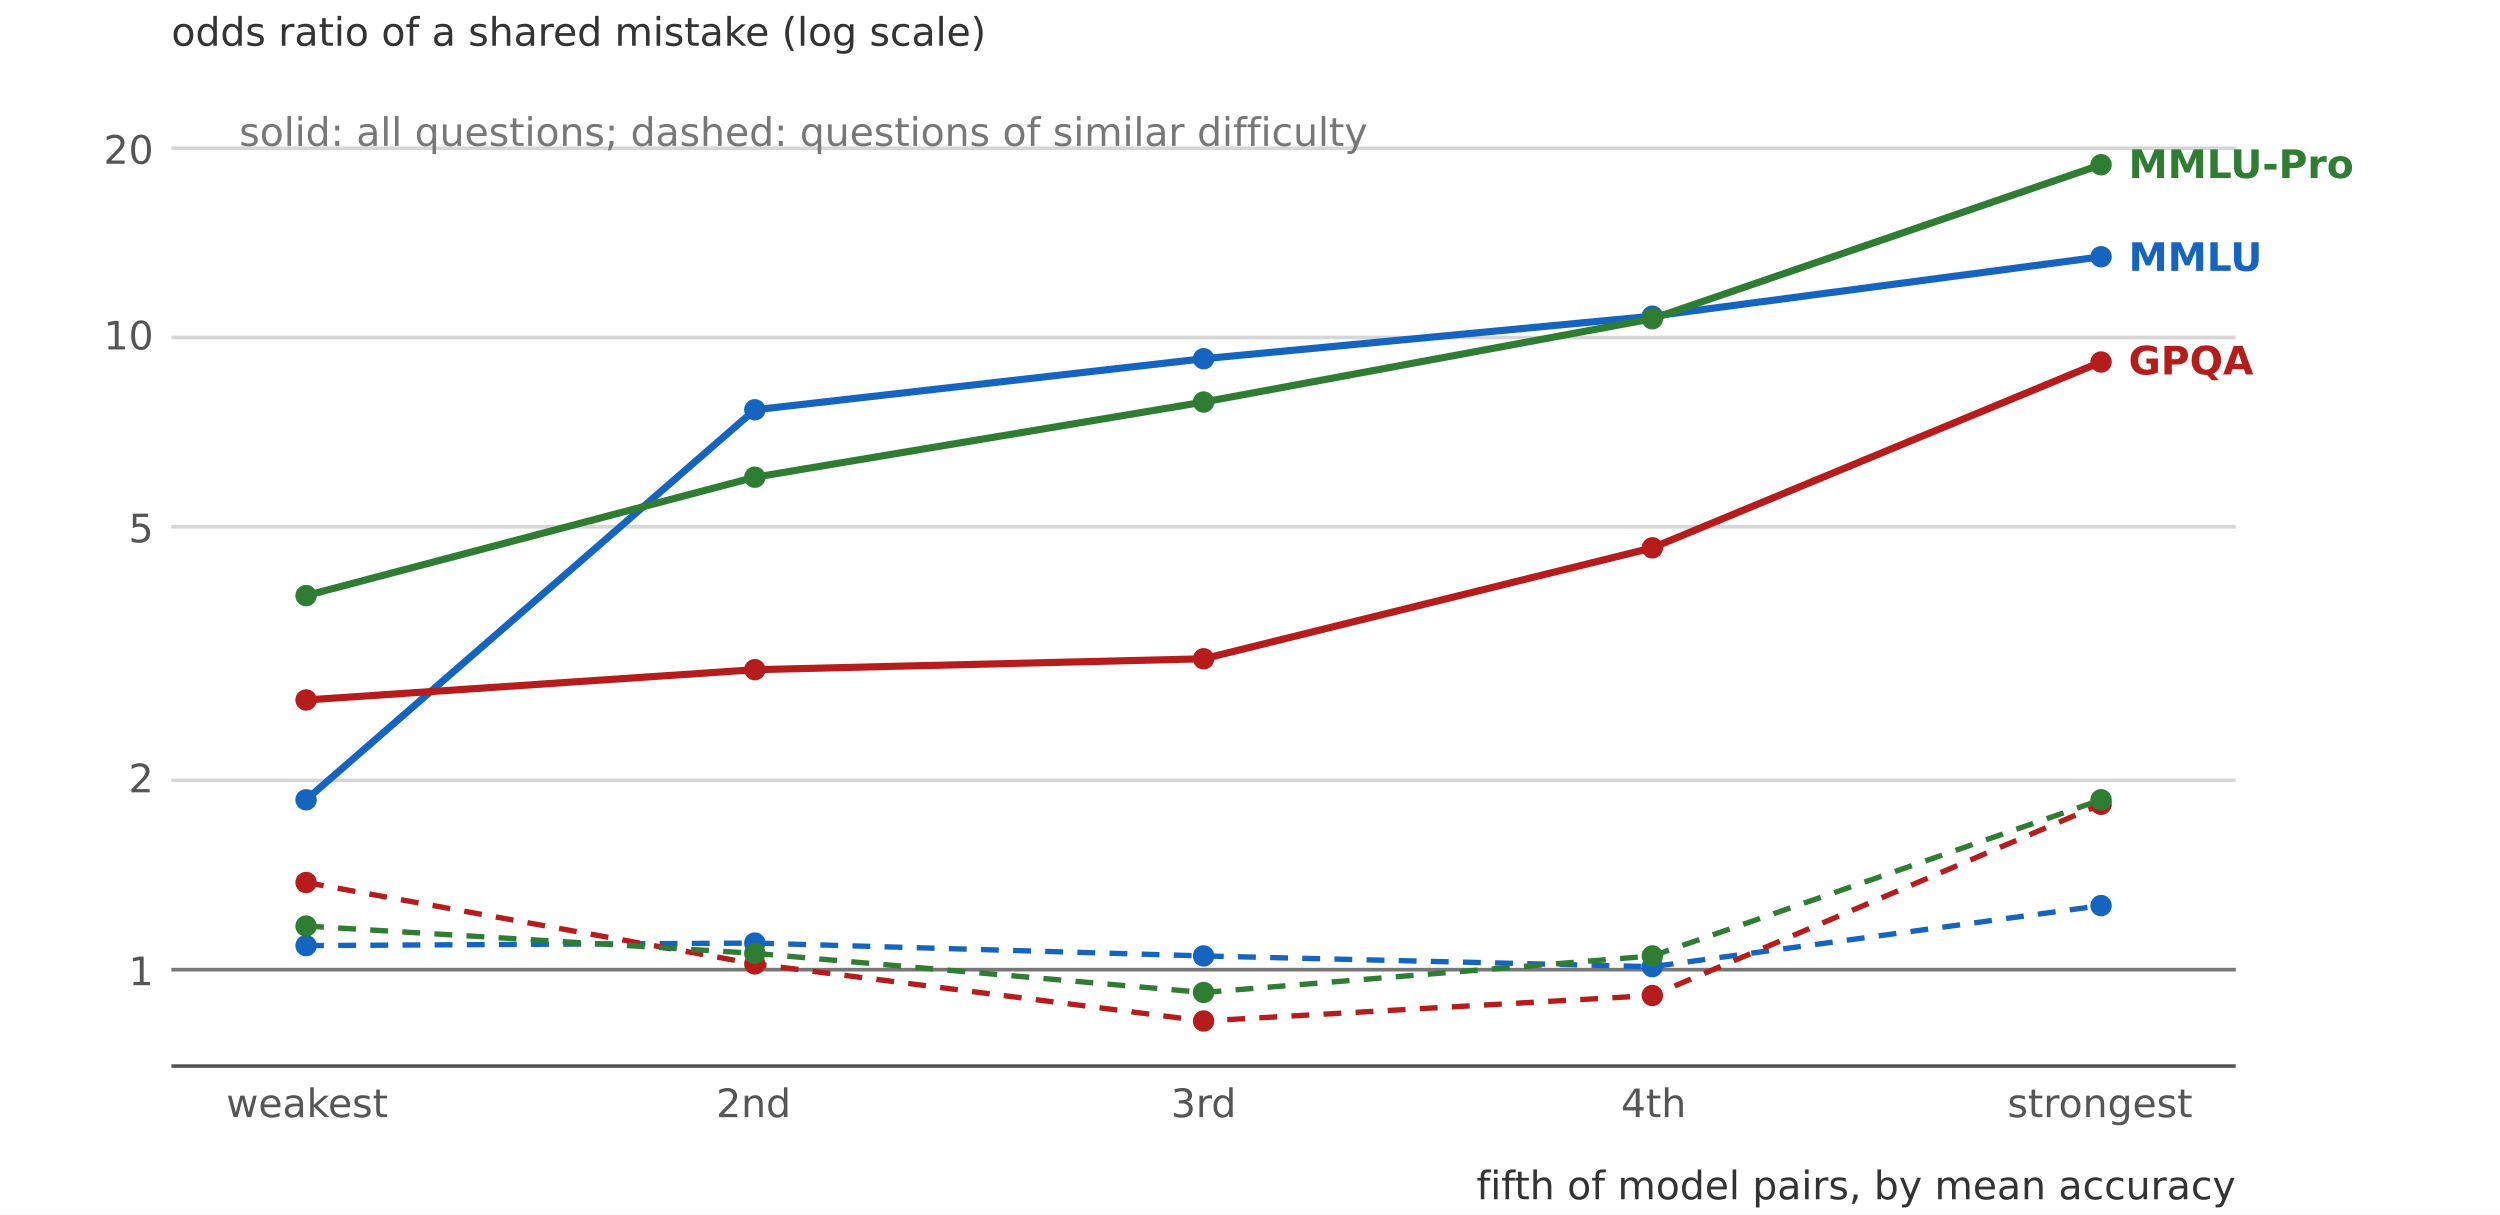
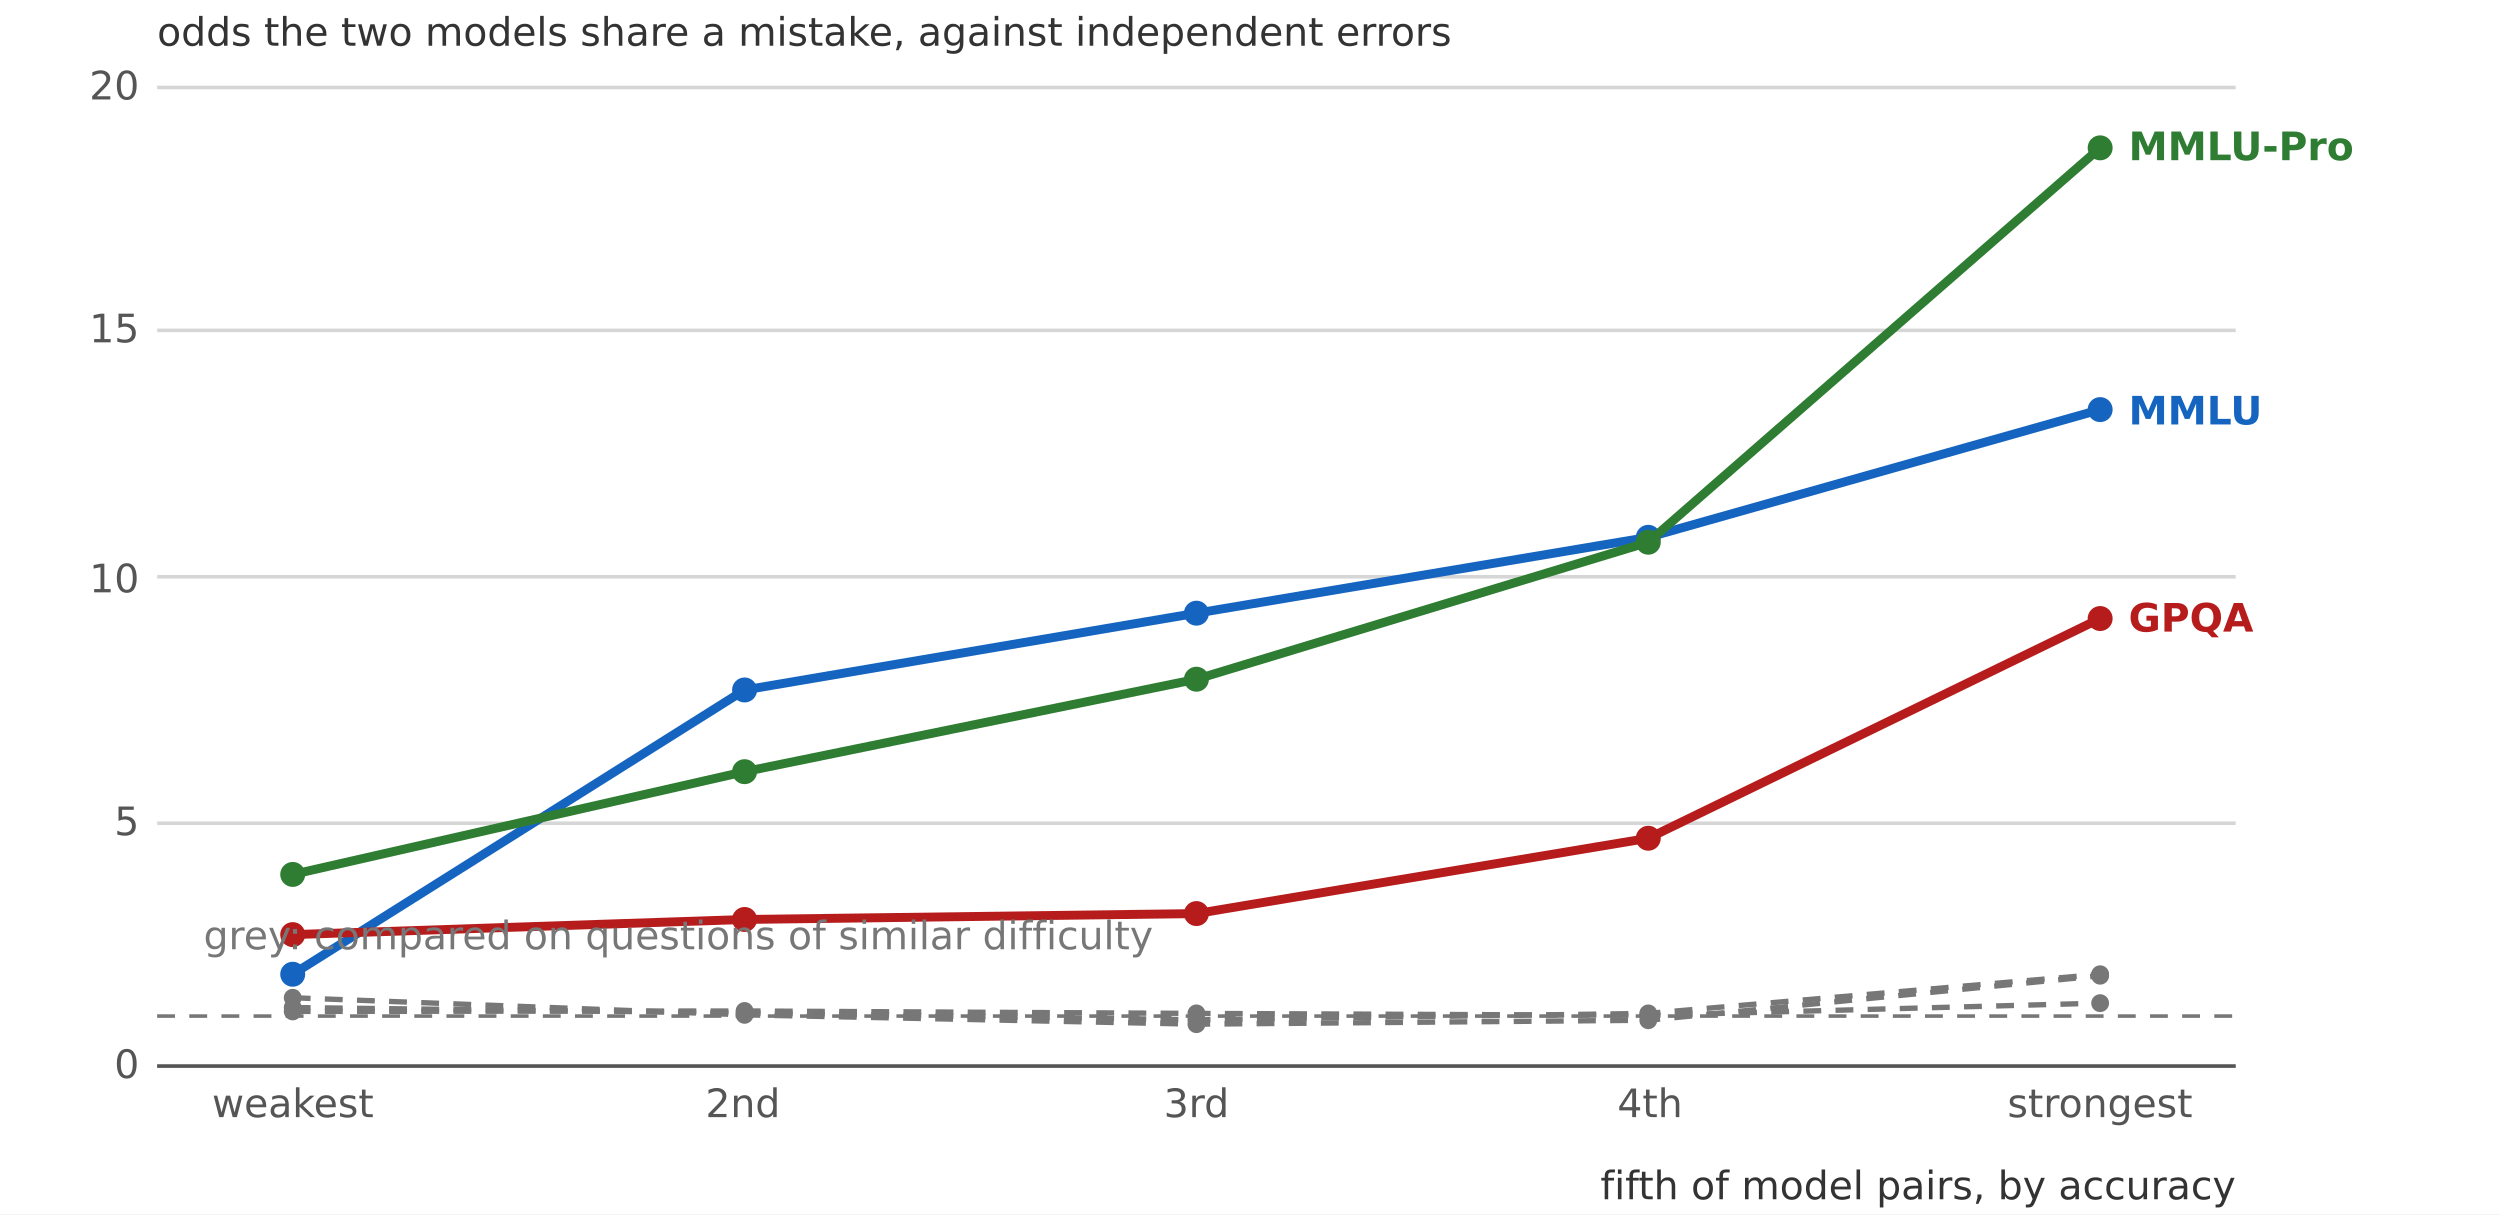
<svg xmlns="http://www.w3.org/2000/svg" viewBox="0 0 700 340" width="700" height="340" role="img" font-family="DejaVu Sans, Helvetica, Arial, sans-serif" font-size="11">
  <style>.f-ink{fill:#333}.s-ink{stroke:#333}.f-sub{fill:#555}.s-sub{stroke:#555}.f-grid{fill:#d6d6d6}.s-grid{stroke:#d6d6d6}.f-a{fill:#b71c1c}.s-a{stroke:#b71c1c}.f-b{fill:#1565c0}.s-b{stroke:#1565c0}.f-c{fill:#2e7d32}.s-c{stroke:#2e7d32}.f-d{fill:#e65100}.s-d{stroke:#e65100}.f-e{fill:#6a1b9a}.s-e{stroke:#6a1b9a}.f-g{fill:#777}.s-g{stroke:#777}.f-bg{fill:#fff}.s-bg{stroke:#fff}@media (prefers-color-scheme: dark){.f-ink{fill:#ddd}.s-ink{stroke:#ddd}.f-sub{fill:#aaa}.s-sub{stroke:#aaa}.f-grid{fill:#444}.s-grid{stroke:#444}.f-a{fill:#ef9a9a}.s-a{stroke:#ef9a9a}.f-b{fill:#8ab4f8}.s-b{stroke:#8ab4f8}.f-c{fill:#81c784}.s-c{stroke:#81c784}.f-d{fill:#ffcc80}.s-d{stroke:#ffcc80}.f-e{fill:#ce93d8}.s-e{stroke:#ce93d8}.f-g{fill:#bbb}.s-g{stroke:#bbb}.f-bg{fill:#1e1e1e}.s-bg{stroke:#1e1e1e}}</style>
  <rect x="0" y="0" width="700" height="340" class="f-bg" />
-   <path d="M48.00 271.50 H626.00" class="s-grid" fill="none" />
-   <text x="43.00" y="275.85" text-anchor="end" class="f-sub">1</text>
-   <path d="M48.00 218.50 H626.00" class="s-grid" fill="none" />
-   <text x="43.00" y="221.85" text-anchor="end" class="f-sub">2</text>
-   <path d="M48.00 147.50 H626.00" class="s-grid" fill="none" />
-   <text x="43.00" y="151.85" text-anchor="end" class="f-sub">5</text>
-   <path d="M48.00 94.50 H626.00" class="s-grid" fill="none" />
-   <text x="43.00" y="97.85" text-anchor="end" class="f-sub">10</text>
-   <path d="M48.00 41.50 H626.00" class="s-grid" fill="none" />
-   <text x="43.00" y="45.85" text-anchor="end" class="f-sub">20</text>
-   <text x="86.00" y="312.80" text-anchor="middle" class="f-sub">weakest</text>
-   <text x="211.00" y="312.80" text-anchor="middle" class="f-sub">2nd</text>
-   <text x="337.00" y="312.80" text-anchor="middle" class="f-sub">3rd</text>
-   <text x="463.00" y="312.80" text-anchor="middle" class="f-sub">4th</text>
+   <path d="M44.00 298.50 H626.00" class="s-grid" fill="none" />
+   <text x="39.00" y="301.85" text-anchor="end" class="f-sub">0</text>
+   <path d="M44.00 230.50 H626.00" class="s-grid" fill="none" />
+   <text x="39.00" y="233.85" text-anchor="end" class="f-sub">5</text>
+   <path d="M44.00 161.50 H626.00" class="s-grid" fill="none" />
+   <text x="39.00" y="165.85" text-anchor="end" class="f-sub">10</text>
+   <path d="M44.00 92.50 H626.00" class="s-grid" fill="none" />
+   <text x="39.00" y="95.85" text-anchor="end" class="f-sub">15</text>
+   <path d="M44.00 24.50 H626.00" class="s-grid" fill="none" />
+   <text x="39.00" y="27.85" text-anchor="end" class="f-sub">20</text>
+   <text x="82.00" y="312.80" text-anchor="middle" class="f-sub">weakest</text>
+   <text x="208.00" y="312.80" text-anchor="middle" class="f-sub">2nd</text>
+   <text x="335.00" y="312.80" text-anchor="middle" class="f-sub">3rd</text>
+   <text x="462.00" y="312.80" text-anchor="middle" class="f-sub">4th</text>
  <text x="588.00" y="312.80" text-anchor="middle" class="f-sub">strongest</text>
-   <path d="M48.00 298.50 H626.00" class="s-sub" fill="none" />
-   <text x="48.00" y="12.80" text-anchor="start" class="f-ink">odds ratio of a shared mistake (log scale)</text>
-   <text x="626.00" y="335.80" text-anchor="end" class="f-ink">fifth of model pairs, by mean accuracy</text>
-   <path d="M48.00 271.50 H626.00" class="s-g" fill="none" stroke-width="1" />
-   <path d="M85.70 223.94 L211.35 114.74 L337.00 100.44 L462.65 88.53 L588.30 71.90" class="s-b" fill="none" stroke-width="2" />
-   <circle cx="85.70" cy="223.94" r="3" class="f-b" />
-   <circle cx="211.35" cy="114.74" r="3" class="f-b" />
-   <circle cx="337.00" cy="100.44" r="3" class="f-b" />
-   <circle cx="462.65" cy="88.53" r="3" class="f-b" />
-   <circle cx="588.30" cy="71.90" r="3" class="f-b" />
-   <path d="M85.70 264.77 L211.35 264.06 L337.00 267.66 L462.65 270.67 L588.30 253.57" class="s-b" fill="none" stroke-width="1.5" stroke-dasharray="5 4" />
-   <circle cx="85.70" cy="264.77" r="3" class="f-b" />
-   <circle cx="211.35" cy="264.06" r="3" class="f-b" />
-   <circle cx="337.00" cy="267.66" r="3" class="f-b" />
-   <circle cx="462.65" cy="270.67" r="3" class="f-b" />
-   <circle cx="588.30" cy="253.57" r="3" class="f-b" />
-   <text x="596.00" y="75.85" text-anchor="start" class="f-b" font-weight="bold">MMLU</text>
-   <path d="M85.70 195.99 L211.35 187.51 L337.00 184.46 L462.65 153.39 L588.30 101.36" class="s-a" fill="none" stroke-width="2" />
-   <circle cx="85.70" cy="195.99" r="3" class="f-a" />
-   <circle cx="211.35" cy="187.51" r="3" class="f-a" />
-   <circle cx="337.00" cy="184.46" r="3" class="f-a" />
-   <circle cx="462.65" cy="153.39" r="3" class="f-a" />
-   <circle cx="588.30" cy="101.36" r="3" class="f-a" />
-   <path d="M85.70 247.10 L211.35 269.90 L337.00 285.88 L462.65 278.74 L588.30 225.20" class="s-a" fill="none" stroke-width="1.5" stroke-dasharray="5 4" />
-   <circle cx="85.70" cy="247.10" r="3" class="f-a" />
-   <circle cx="211.35" cy="269.90" r="3" class="f-a" />
-   <circle cx="337.00" cy="285.88" r="3" class="f-a" />
-   <circle cx="462.65" cy="278.74" r="3" class="f-a" />
-   <circle cx="588.30" cy="225.20" r="3" class="f-a" />
-   <text x="596.00" y="104.85" text-anchor="start" class="f-a" font-weight="bold">GPQA</text>
-   <path d="M85.70 166.77 L211.35 133.62 L337.00 112.57 L462.65 89.25 L588.30 46.13" class="s-c" fill="none" stroke-width="2" />
-   <circle cx="85.70" cy="166.77" r="3" class="f-c" />
-   <circle cx="211.35" cy="133.62" r="3" class="f-c" />
-   <circle cx="337.00" cy="112.57" r="3" class="f-c" />
-   <circle cx="462.65" cy="89.25" r="3" class="f-c" />
-   <circle cx="588.30" cy="46.13" r="3" class="f-c" />
-   <path d="M85.70 259.29 L211.35 266.93 L337.00 277.89 L462.65 267.66 L588.30 223.94" class="s-c" fill="none" stroke-width="1.5" stroke-dasharray="5 4" />
-   <circle cx="85.70" cy="259.29" r="3" class="f-c" />
-   <circle cx="211.35" cy="266.93" r="3" class="f-c" />
-   <circle cx="337.00" cy="277.89" r="3" class="f-c" />
-   <circle cx="462.65" cy="267.66" r="3" class="f-c" />
-   <circle cx="588.30" cy="223.94" r="3" class="f-c" />
-   <text x="596.00" y="49.85" text-anchor="start" class="f-c" font-weight="bold">MMLU-Pro</text>
-   <text x="67.00" y="40.85" text-anchor="start" class="f-g">solid: all questions; dashed: questions of similar difficulty</text>
+   <path d="M44.00 298.50 H626.00" class="s-sub" fill="none" />
+   <text x="44.00" y="12.80" text-anchor="start" class="f-ink">odds the two models share a mistake, against independent errors</text>
+   <text x="626.00" y="335.80" text-anchor="end" class="f-ink">fifth of model pairs, by accuracy</text>
+   <path d="M44.00 284.50 H626.00" class="s-g" fill="none" stroke-width="1" stroke-dasharray="5 4" />
+   <path d="M81.96 283.20 L208.48 283.07 L335.00 283.75 L461.52 284.30 L588.04 280.88" class="s-g" fill="none" stroke-width="1.5" stroke-dasharray="5 4" />
+   <circle cx="81.96" cy="283.20" r="2.5" class="f-g" />
+   <circle cx="208.48" cy="283.07" r="2.5" class="f-g" />
+   <circle cx="335.00" cy="283.75" r="2.5" class="f-g" />
+   <circle cx="461.52" cy="284.30" r="2.5" class="f-g" />
+   <circle cx="588.04" cy="280.88" r="2.5" class="f-g" />
+   <path d="M81.96 272.79 L208.48 193.19 L335.00 171.69 L461.52 150.45 L588.04 114.69" class="s-b" fill="none" stroke-width="2.5" />
+   <circle cx="81.96" cy="272.79" r="3.5" class="f-b" />
+   <circle cx="208.48" cy="193.19" r="3.5" class="f-b" />
+   <circle cx="335.00" cy="171.69" r="3.5" class="f-b" />
+   <circle cx="461.52" cy="150.45" r="3.5" class="f-b" />
+   <circle cx="588.04" cy="114.69" r="3.5" class="f-b" />
+   <text x="596.00" y="118.85" text-anchor="start" class="f-b" font-weight="bold">MMLU</text>
+   <path d="M81.96 279.37 L208.48 284.16 L335.00 286.77 L461.52 285.67 L588.04 273.20" class="s-g" fill="none" stroke-width="1.5" stroke-dasharray="5 4" />
+   <circle cx="81.96" cy="279.37" r="2.5" class="f-g" />
+   <circle cx="208.48" cy="284.16" r="2.5" class="f-g" />
+   <circle cx="335.00" cy="286.77" r="2.5" class="f-g" />
+   <circle cx="461.52" cy="285.67" r="2.5" class="f-g" />
+   <circle cx="588.04" cy="273.20" r="2.5" class="f-g" />
+   <path d="M81.96 261.69 L208.48 257.45 L335.00 255.80 L461.52 234.71 L588.04 173.19" class="s-a" fill="none" stroke-width="2.5" />
+   <circle cx="81.96" cy="261.69" r="3.5" class="f-a" />
+   <circle cx="208.48" cy="257.45" r="3.5" class="f-a" />
+   <circle cx="335.00" cy="255.80" r="3.5" class="f-a" />
+   <circle cx="461.52" cy="234.71" r="3.5" class="f-a" />
+   <circle cx="588.04" cy="173.19" r="3.5" class="f-a" />
+   <text x="596.00" y="176.85" text-anchor="start" class="f-a" font-weight="bold">GPQA</text>
+   <path d="M81.96 282.11 L208.48 283.62 L335.00 285.53 L461.52 283.75 L588.04 272.79" class="s-g" fill="none" stroke-width="1.5" stroke-dasharray="5 4" />
+   <circle cx="81.96" cy="282.11" r="2.5" class="f-g" />
+   <circle cx="208.48" cy="283.62" r="2.5" class="f-g" />
+   <circle cx="335.00" cy="285.53" r="2.5" class="f-g" />
+   <circle cx="461.52" cy="283.75" r="2.5" class="f-g" />
+   <circle cx="588.04" cy="272.79" r="2.5" class="f-g" />
+   <path d="M81.96 244.84 L208.48 216.07 L335.00 190.18 L461.52 151.82 L588.04 41.40" class="s-c" fill="none" stroke-width="2.5" />
+   <circle cx="81.96" cy="244.84" r="3.5" class="f-c" />
+   <circle cx="208.48" cy="216.07" r="3.5" class="f-c" />
+   <circle cx="335.00" cy="190.18" r="3.5" class="f-c" />
+   <circle cx="461.52" cy="151.82" r="3.5" class="f-c" />
+   <circle cx="588.04" cy="41.40" r="3.5" class="f-c" />
+   <text x="596.00" y="44.85" text-anchor="start" class="f-c" font-weight="bold">MMLU-Pro</text>
+   <text x="57.00" y="265.80" text-anchor="start" class="f-g">grey: compared on questions of similar difficulty</text>
</svg>
